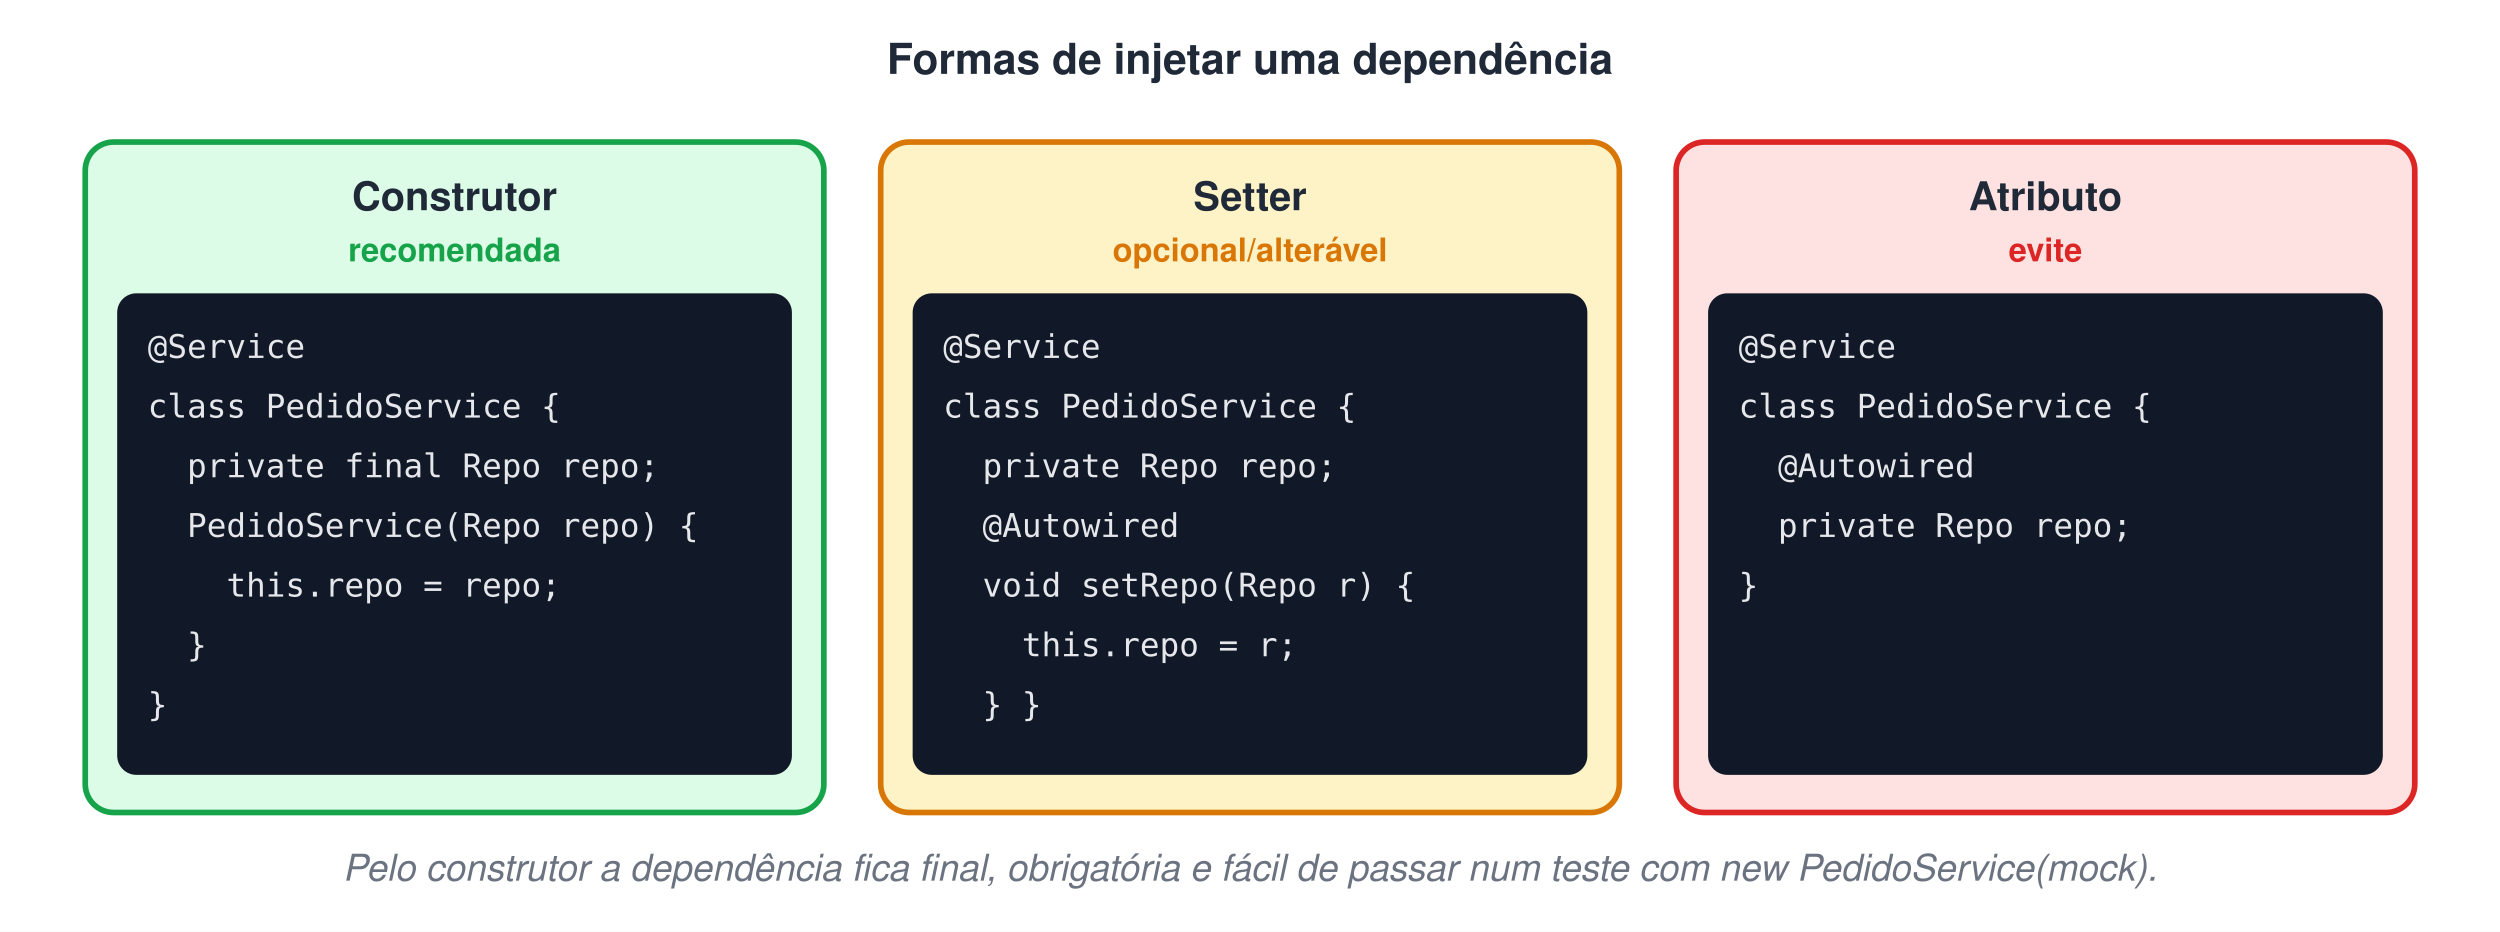
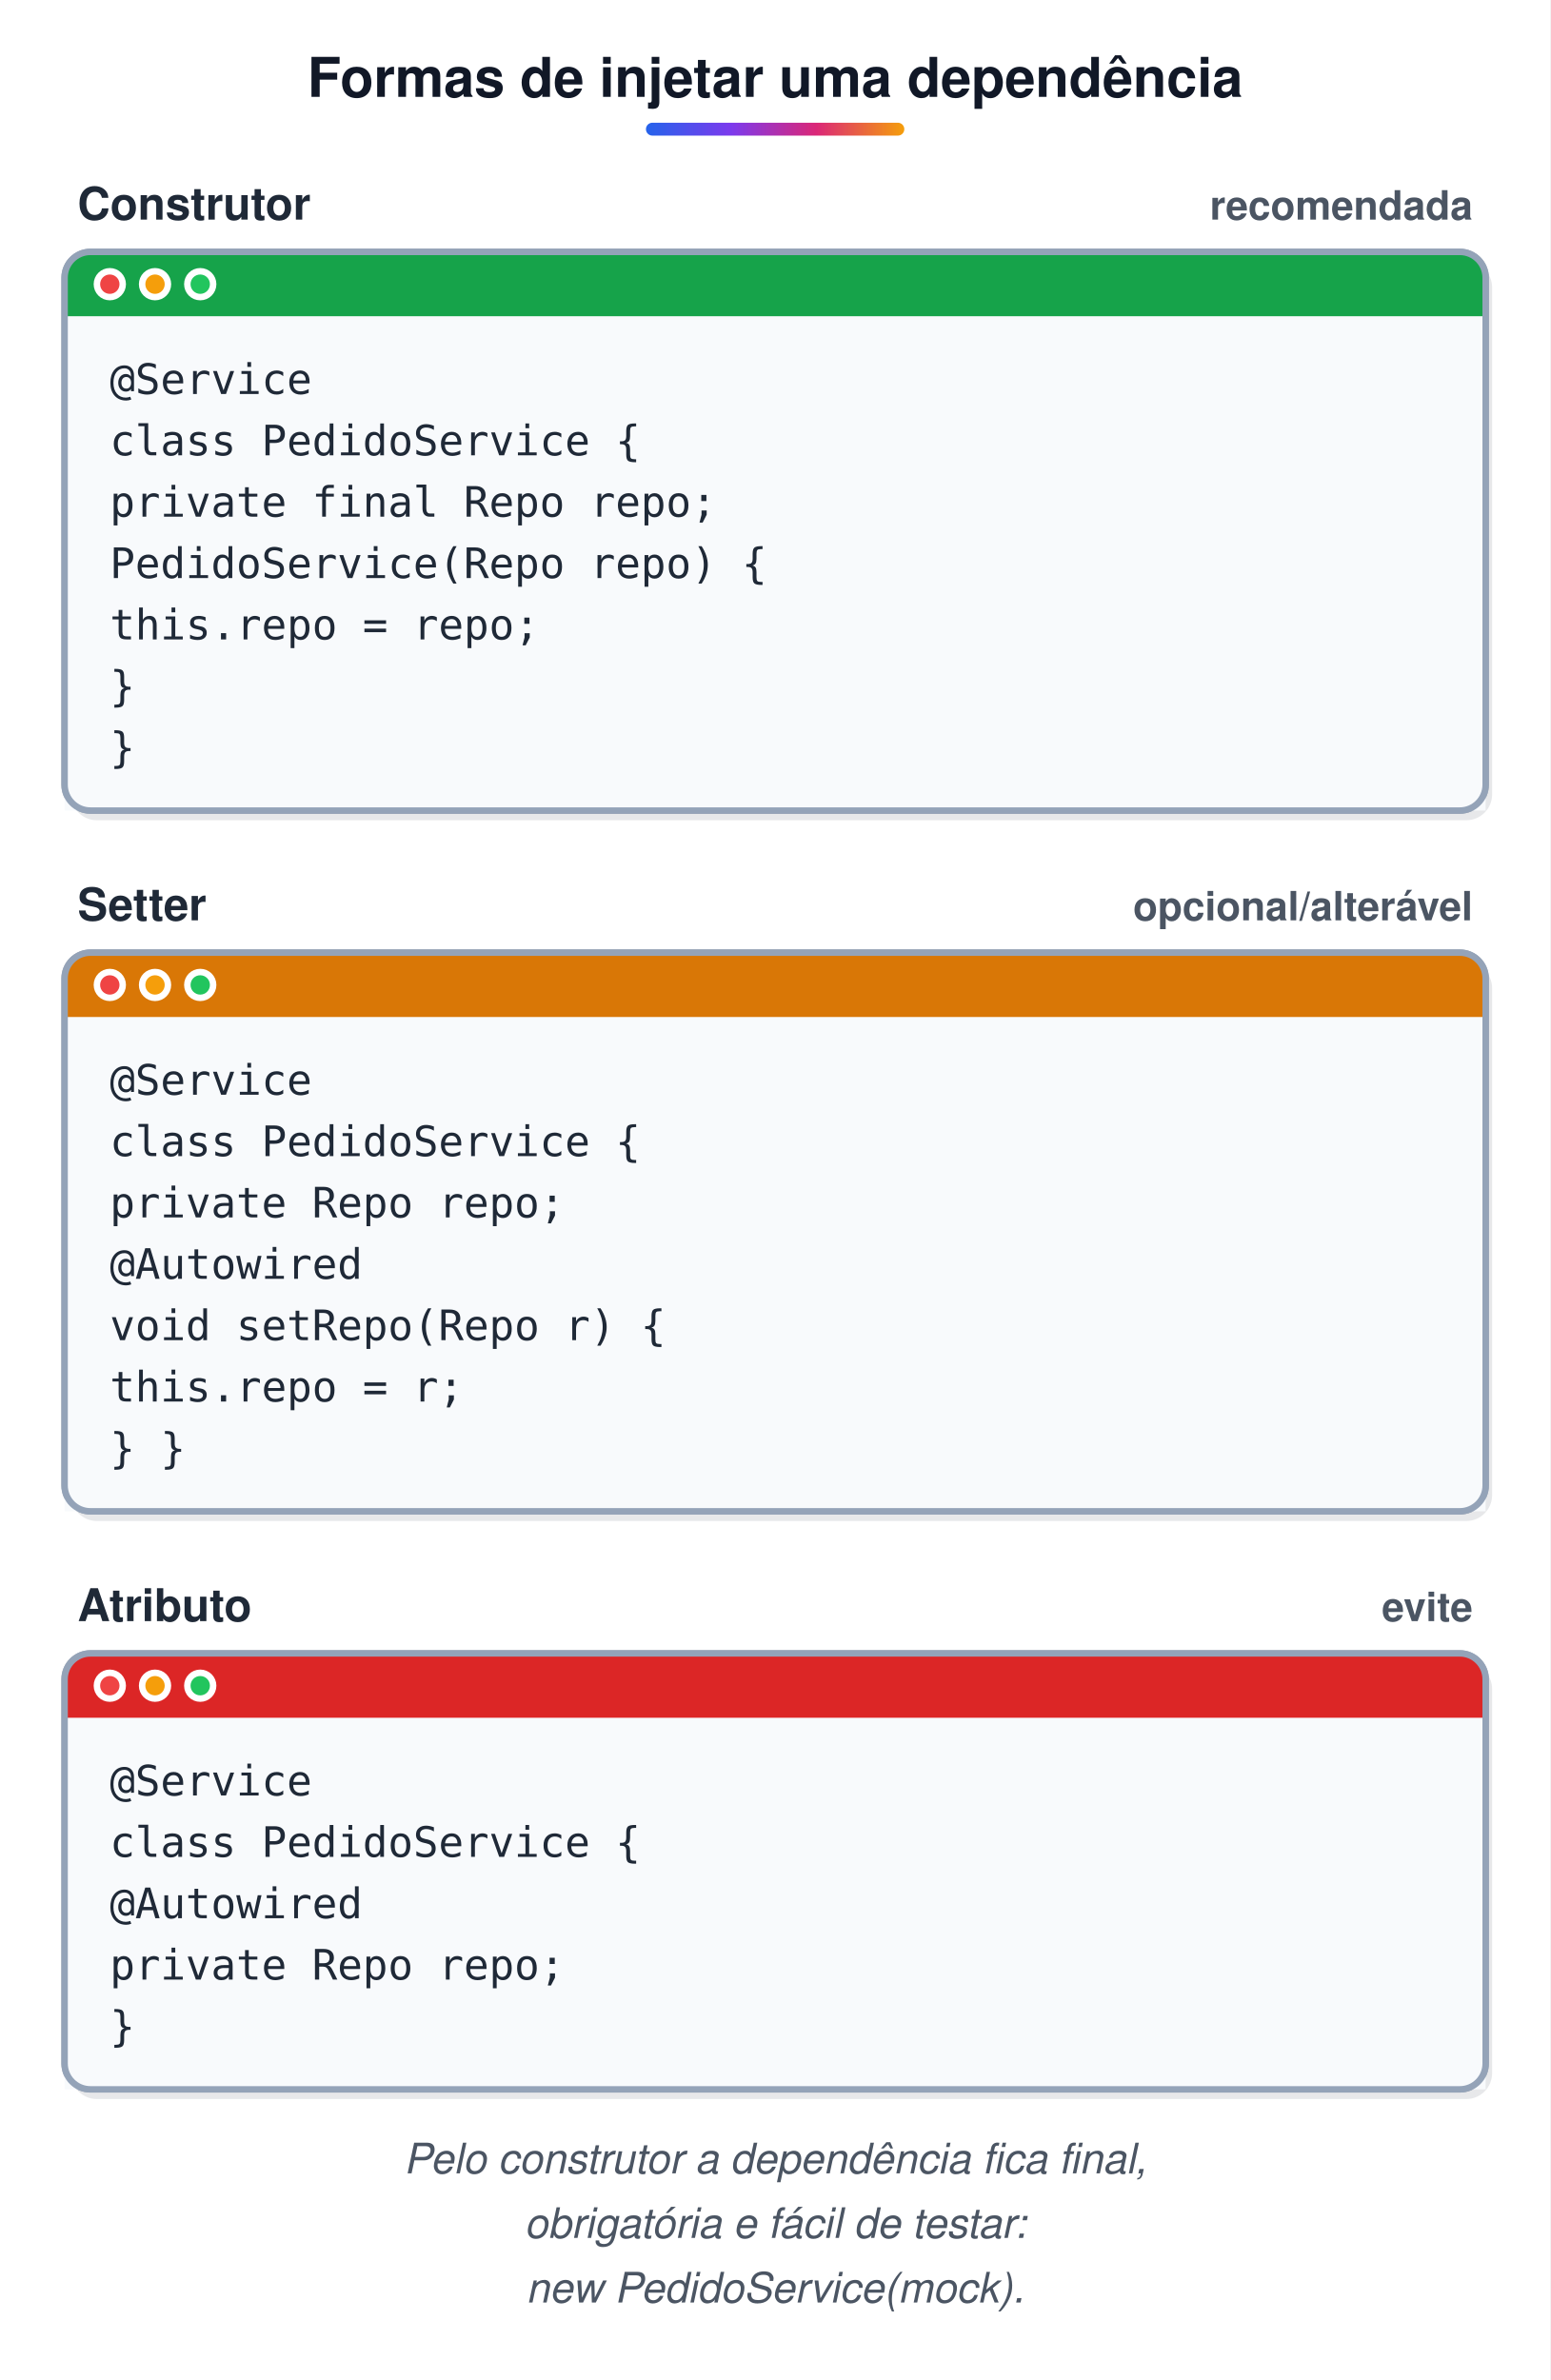
- <svg xmlns="http://www.w3.org/2000/svg" width="880" height="328" viewBox="0 0 880 328">
-   <style>text{font-family:Helvetica, Arial, 'DejaVu Sans', sans-serif}.m{font-family:Menlo, Consolas, 'DejaVu Sans Mono', monospace}</style>
-   <rect width="100%" height="100%" fill="#ffffff" />
-   <text x="440" y="26" font-size="15" font-weight="bold" fill="#1F2937" text-anchor="middle">Formas de injetar uma dependência</text>
-   <rect x="30" y="50" width="260" height="236" rx="10" fill="#DCFCE7" stroke="#16A34A" stroke-width="2" />
-   <text x="160" y="74" font-size="14" font-weight="bold" fill="#1F2937" text-anchor="middle">Construtor</text>
-   <text x="160" y="92" font-size="11.5" font-weight="bold" fill="#16A34A" text-anchor="middle">recomendada</text>
-   <rect x="42" y="104" width="236" height="168" rx="6" fill="#111827" stroke="#111827" stroke-width="1.5" />
-   <text x="52" y="126" class="m" font-size="11.5" fill="#E5E7EB" xml:space="preserve">@Service</text>
-   <text x="52" y="147" class="m" font-size="11.5" fill="#E5E7EB" xml:space="preserve">class PedidoService {</text>
-   <text x="52" y="168" class="m" font-size="11.5" fill="#E5E7EB" xml:space="preserve">  private final Repo repo;</text>
-   <text x="52" y="189" class="m" font-size="11.5" fill="#E5E7EB" xml:space="preserve">  PedidoService(Repo repo) {</text>
-   <text x="52" y="210" class="m" font-size="11.5" fill="#E5E7EB" xml:space="preserve">    this.repo = repo;</text>
-   <text x="52" y="231" class="m" font-size="11.5" fill="#E5E7EB" xml:space="preserve">  }</text>
-   <text x="52" y="252" class="m" font-size="11.5" fill="#E5E7EB" xml:space="preserve">}</text>
-   <rect x="310" y="50" width="260" height="236" rx="10" fill="#FEF3C7" stroke="#D97706" stroke-width="2" />
-   <text x="440" y="74" font-size="14" font-weight="bold" fill="#1F2937" text-anchor="middle">Setter</text>
-   <text x="440" y="92" font-size="11.5" font-weight="bold" fill="#D97706" text-anchor="middle">opcional/alterável</text>
-   <rect x="322" y="104" width="236" height="168" rx="6" fill="#111827" stroke="#111827" stroke-width="1.5" />
-   <text x="332" y="126" class="m" font-size="11.5" fill="#E5E7EB" xml:space="preserve">@Service</text>
-   <text x="332" y="147" class="m" font-size="11.5" fill="#E5E7EB" xml:space="preserve">class PedidoService {</text>
-   <text x="332" y="168" class="m" font-size="11.5" fill="#E5E7EB" xml:space="preserve">  private Repo repo;</text>
-   <text x="332" y="189" class="m" font-size="11.5" fill="#E5E7EB" xml:space="preserve">  @Autowired</text>
-   <text x="332" y="210" class="m" font-size="11.5" fill="#E5E7EB" xml:space="preserve">  void setRepo(Repo r) {</text>
-   <text x="332" y="231" class="m" font-size="11.5" fill="#E5E7EB" xml:space="preserve">    this.repo = r;</text>
-   <text x="332" y="252" class="m" font-size="11.5" fill="#E5E7EB" xml:space="preserve">  } }</text>
-   <rect x="590" y="50" width="260" height="236" rx="10" fill="#FEE2E2" stroke="#DC2626" stroke-width="2" />
-   <text x="720" y="74" font-size="14" font-weight="bold" fill="#1F2937" text-anchor="middle">Atributo</text>
-   <text x="720" y="92" font-size="11.5" font-weight="bold" fill="#DC2626" text-anchor="middle">evite</text>
-   <rect x="602" y="104" width="236" height="168" rx="6" fill="#111827" stroke="#111827" stroke-width="1.5" />
-   <text x="612" y="126" class="m" font-size="11.5" fill="#E5E7EB" xml:space="preserve">@Service</text>
-   <text x="612" y="147" class="m" font-size="11.5" fill="#E5E7EB" xml:space="preserve">class PedidoService {</text>
-   <text x="612" y="168" class="m" font-size="11.5" fill="#E5E7EB" xml:space="preserve">  @Autowired</text>
-   <text x="612" y="189" class="m" font-size="11.5" fill="#E5E7EB" xml:space="preserve">  private Repo repo;</text>
-   <text x="612" y="210" class="m" font-size="11.5" fill="#E5E7EB" xml:space="preserve">}</text>
-   <text x="440" y="310" font-size="13" font-style="italic" fill="#6B7280" text-anchor="middle">Pelo construtor a dependência fica final, obrigatória e fácil de passar num teste com new PedidoService(mock).</text>
+ <svg xmlns="http://www.w3.org/2000/svg" width="480" height="737" viewBox="0 0 480 737">
+   <style>text{white-space:pre;font-family:Helvetica,Arial,sans-serif;font-size:14px;fill:#1F2937}.t{font-size:17px;font-weight:bold;fill:#111827}.b{font-weight:bold}.m{font-family:Menlo,Consolas,monospace;font-size:13px}.s{font-size:12.5px;fill:#4B5563}.n{font-size:13px;font-style:italic;fill:#4B5563}.c{text-anchor:middle}.r{text-anchor:end}.w{fill:#fff}.xB{fill:url(#gB);stroke:#2563EB}.hB{fill:#2563EB;stroke:#2563EB}.fB{fill:#2563EB}.xG{fill:url(#gG);stroke:#16A34A}.hG{fill:#16A34A;stroke:#16A34A}.fG{fill:#16A34A}.xO{fill:url(#gO);stroke:#D97706}.hO{fill:#D97706;stroke:#D97706}.fO{fill:#D97706}.xP{fill:url(#gP);stroke:#7C3AED}.hP{fill:#7C3AED;stroke:#7C3AED}.fP{fill:#7C3AED}.xR{fill:url(#gR);stroke:#DC2626}.hR{fill:#DC2626;stroke:#DC2626}.fR{fill:#DC2626}.xY{fill:url(#gY);stroke:#6B7280}.hY{fill:#6B7280;stroke:#6B7280}.fY{fill:#6B7280}.xT{fill:url(#gT);stroke:#0D9488}.hT{fill:#0D9488;stroke:#0D9488}.fT{fill:#0D9488}.xK{fill:url(#gK);stroke:#DB2777}.hK{fill:#DB2777;stroke:#DB2777}.fK{fill:#DB2777}.xW{fill:url(#gW);stroke:#9CA3AF}.hW{fill:#9CA3AF;stroke:#9CA3AF}.fW{fill:#9CA3AF}.xZ{fill:url(#gZ);stroke:#DDD6FE}.hZ{fill:#DDD6FE;stroke:#DDD6FE}.fZ{fill:#DDD6FE}.xV{fill:url(#gV);stroke:#E5E7EB}.hV{fill:#E5E7EB;stroke:#E5E7EB}.fV{fill:#E5E7EB}rect,ellipse,polygon,circle{stroke-width:2}.l{stroke:#475569;stroke-width:2.2;fill:none}.d{stroke-dasharray:6 4}.sh{fill:#0F172A;opacity:.10;stroke:none}</style>
+   <defs>
+     <linearGradient id="gB" x1="0" y1="0" x2="0" y2="1">
+       <stop offset="0" stop-color="#EFF6FF" />
+       <stop offset="1" stop-color="#BFDBFE" />
+     </linearGradient>
+     <linearGradient id="gG" x1="0" y1="0" x2="0" y2="1">
+       <stop offset="0" stop-color="#F0FDF4" />
+       <stop offset="1" stop-color="#BBF7D0" />
+     </linearGradient>
+     <linearGradient id="gO" x1="0" y1="0" x2="0" y2="1">
+       <stop offset="0" stop-color="#FFFBEB" />
+       <stop offset="1" stop-color="#FDE68A" />
+     </linearGradient>
+     <linearGradient id="gP" x1="0" y1="0" x2="0" y2="1">
+       <stop offset="0" stop-color="#F5F3FF" />
+       <stop offset="1" stop-color="#DDD6FE" />
+     </linearGradient>
+     <linearGradient id="gR" x1="0" y1="0" x2="0" y2="1">
+       <stop offset="0" stop-color="#FEF2F2" />
+       <stop offset="1" stop-color="#FECACA" />
+     </linearGradient>
+     <linearGradient id="gY" x1="0" y1="0" x2="0" y2="1">
+       <stop offset="0" stop-color="#F9FAFB" />
+       <stop offset="1" stop-color="#E5E7EB" />
+     </linearGradient>
+     <linearGradient id="gT" x1="0" y1="0" x2="0" y2="1">
+       <stop offset="0" stop-color="#F0FDFA" />
+       <stop offset="1" stop-color="#99F6E4" />
+     </linearGradient>
+     <linearGradient id="gK" x1="0" y1="0" x2="0" y2="1">
+       <stop offset="0" stop-color="#FDF2F8" />
+       <stop offset="1" stop-color="#FBCFE8" />
+     </linearGradient>
+     <linearGradient id="gW" x1="0" y1="0" x2="0" y2="1">
+       <stop offset="0" stop-color="#FFFFFF" />
+       <stop offset="1" stop-color="#FFFFFF" />
+     </linearGradient>
+     <linearGradient id="gZ" x1="0" y1="0" x2="0" y2="1">
+       <stop offset="0" stop-color="#F5F3FF" />
+       <stop offset="1" stop-color="#F5F3FF" />
+     </linearGradient>
+     <linearGradient id="gV" x1="0" y1="0" x2="0" y2="1">
+       <stop offset="0" stop-color="#FFFFFF" />
+       <stop offset="1" stop-color="#FFFFFF" />
+     </linearGradient>
+     <linearGradient id="gT0" x1="0" y1="0" x2="1" y2="0">
+       <stop offset="0" stop-color="#2563EB" />
+       <stop offset=".33" stop-color="#7C3AED" />
+       <stop offset=".66" stop-color="#DB2777" />
+       <stop offset="1" stop-color="#F59E0B" />
+     </linearGradient>
+     <marker id="a" viewBox="0 0 10 10" refX="9" refY="5" markerWidth="6.5" markerHeight="6.5" orient="auto-start-reverse">
+       <path d="M0,0L10,5L0,10z" fill="#475569" />
+     </marker>
+   </defs>
+   <rect width="100%" height="100%" fill="#fff" />
+   <text x="240.0" y="30" class="t c">Formas de injetar uma dependência</text>
+   <rect x="200.0" y="38" width="80" height="4" rx="2" fill="url(#gT0)" />
+   <text x="24" y="68" class="b">Construtor</text>
+   <text x="456" y="68" class="s b r">recomendada</text>
+   <rect x="22" y="81" width="440" height="173" rx="8" class="sh" />
+   <rect x="20" y="78" width="440" height="173" rx="8" class="xW" />
+   <path d="M28,78 h424 a8,8 0 0 1 8,8 v12 h-440 v-12 a8,8 0 0 1 8,-8z" class="fG" opacity="1" />
+   <circle cx="34" cy="88" r="4" fill="#EF4444" stroke="#fff" stroke-width="1" />
+   <circle cx="48" cy="88" r="4" fill="#F59E0B" stroke="#fff" stroke-width="1" />
+   <circle cx="62" cy="88" r="4" fill="#22C55E" stroke="#fff" stroke-width="1" />
+   <rect x="20" y="98" width="440" height="153" fill="#F8FAFC" stroke="none" rx="0" />
+   <rect x="20" y="78" width="440" height="173" rx="8" fill="none" stroke="#94A3B8" stroke-width="1.8" />
+   <text x="34" y="122" class="m">@Service</text>
+   <text x="34" y="141" class="m">class PedidoService {</text>
+   <text x="34" y="160" class="m">  private final Repo repo;</text>
+   <text x="34" y="179" class="m">  PedidoService(Repo repo) {</text>
+   <text x="34" y="198" class="m">    this.repo = repo;</text>
+   <text x="34" y="217" class="m">  }</text>
+   <text x="34" y="236" class="m">}</text>
+   <text x="24" y="285" class="b">Setter</text>
+   <text x="456" y="285" class="s b r">opcional/alterável</text>
+   <rect x="22" y="298" width="440" height="173" rx="8" class="sh" />
+   <rect x="20" y="295" width="440" height="173" rx="8" class="xW" />
+   <path d="M28,295 h424 a8,8 0 0 1 8,8 v12 h-440 v-12 a8,8 0 0 1 8,-8z" class="fO" opacity="1" />
+   <circle cx="34" cy="305" r="4" fill="#EF4444" stroke="#fff" stroke-width="1" />
+   <circle cx="48" cy="305" r="4" fill="#F59E0B" stroke="#fff" stroke-width="1" />
+   <circle cx="62" cy="305" r="4" fill="#22C55E" stroke="#fff" stroke-width="1" />
+   <rect x="20" y="315" width="440" height="153" fill="#F8FAFC" stroke="none" rx="0" />
+   <rect x="20" y="295" width="440" height="173" rx="8" fill="none" stroke="#94A3B8" stroke-width="1.8" />
+   <text x="34" y="339" class="m">@Service</text>
+   <text x="34" y="358" class="m">class PedidoService {</text>
+   <text x="34" y="377" class="m">  private Repo repo;</text>
+   <text x="34" y="396" class="m">  @Autowired</text>
+   <text x="34" y="415" class="m">  void setRepo(Repo r) {</text>
+   <text x="34" y="434" class="m">    this.repo = r;</text>
+   <text x="34" y="453" class="m">  } }</text>
+   <text x="24" y="502" class="b">Atributo</text>
+   <text x="456" y="502" class="s b r">evite</text>
+   <rect x="22" y="515" width="440" height="135" rx="8" class="sh" />
+   <rect x="20" y="512" width="440" height="135" rx="8" class="xW" />
+   <path d="M28,512 h424 a8,8 0 0 1 8,8 v12 h-440 v-12 a8,8 0 0 1 8,-8z" class="fR" opacity="1" />
+   <circle cx="34" cy="522" r="4" fill="#EF4444" stroke="#fff" stroke-width="1" />
+   <circle cx="48" cy="522" r="4" fill="#F59E0B" stroke="#fff" stroke-width="1" />
+   <circle cx="62" cy="522" r="4" fill="#22C55E" stroke="#fff" stroke-width="1" />
+   <rect x="20" y="532" width="440" height="115" fill="#F8FAFC" stroke="none" rx="0" />
+   <rect x="20" y="512" width="440" height="135" rx="8" fill="none" stroke="#94A3B8" stroke-width="1.8" />
+   <text x="34" y="556" class="m">@Service</text>
+   <text x="34" y="575" class="m">class PedidoService {</text>
+   <text x="34" y="594" class="m">  @Autowired</text>
+   <text x="34" y="613" class="m">  private Repo repo;</text>
+   <text x="34" y="632" class="m">}</text>
+   <text x="240.0" y="673" class="n c">Pelo construtor a dependência fica final,</text>
+   <text x="240.0" y="693" class="n c">obrigatória e fácil de testar:</text>
+   <text x="240.0" y="713" class="n c">new PedidoService(mock).</text>
</svg>
